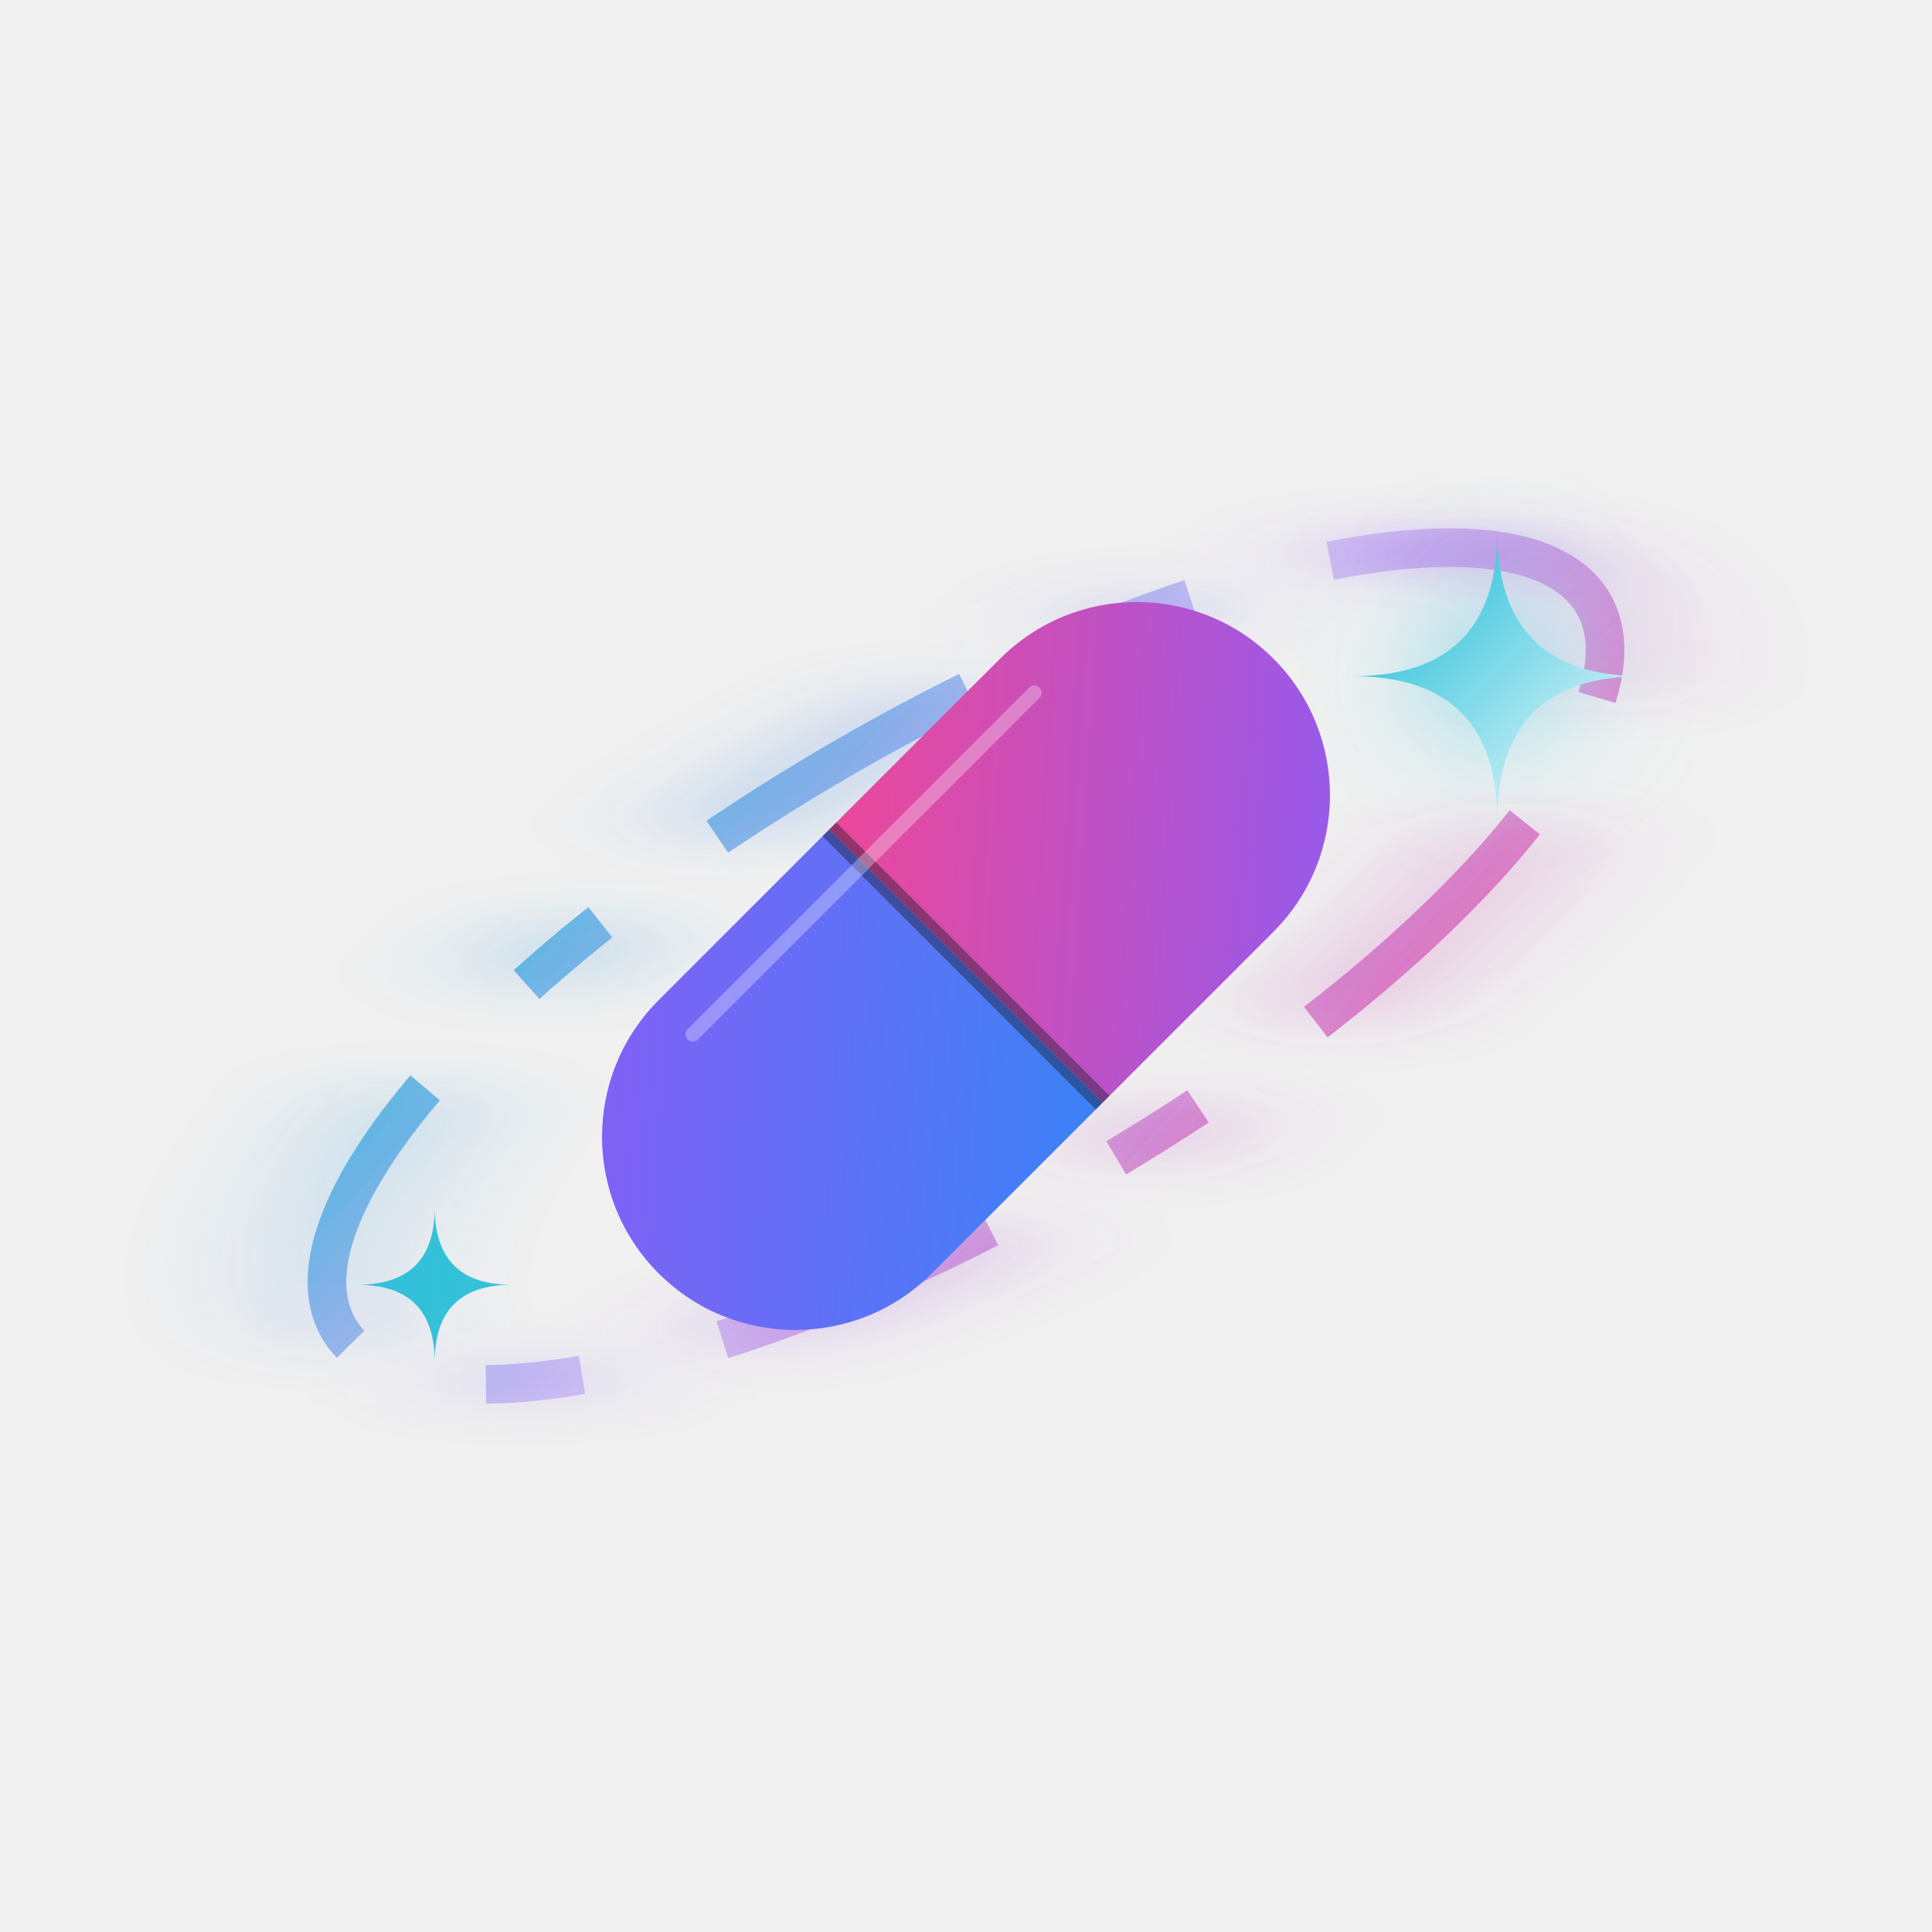
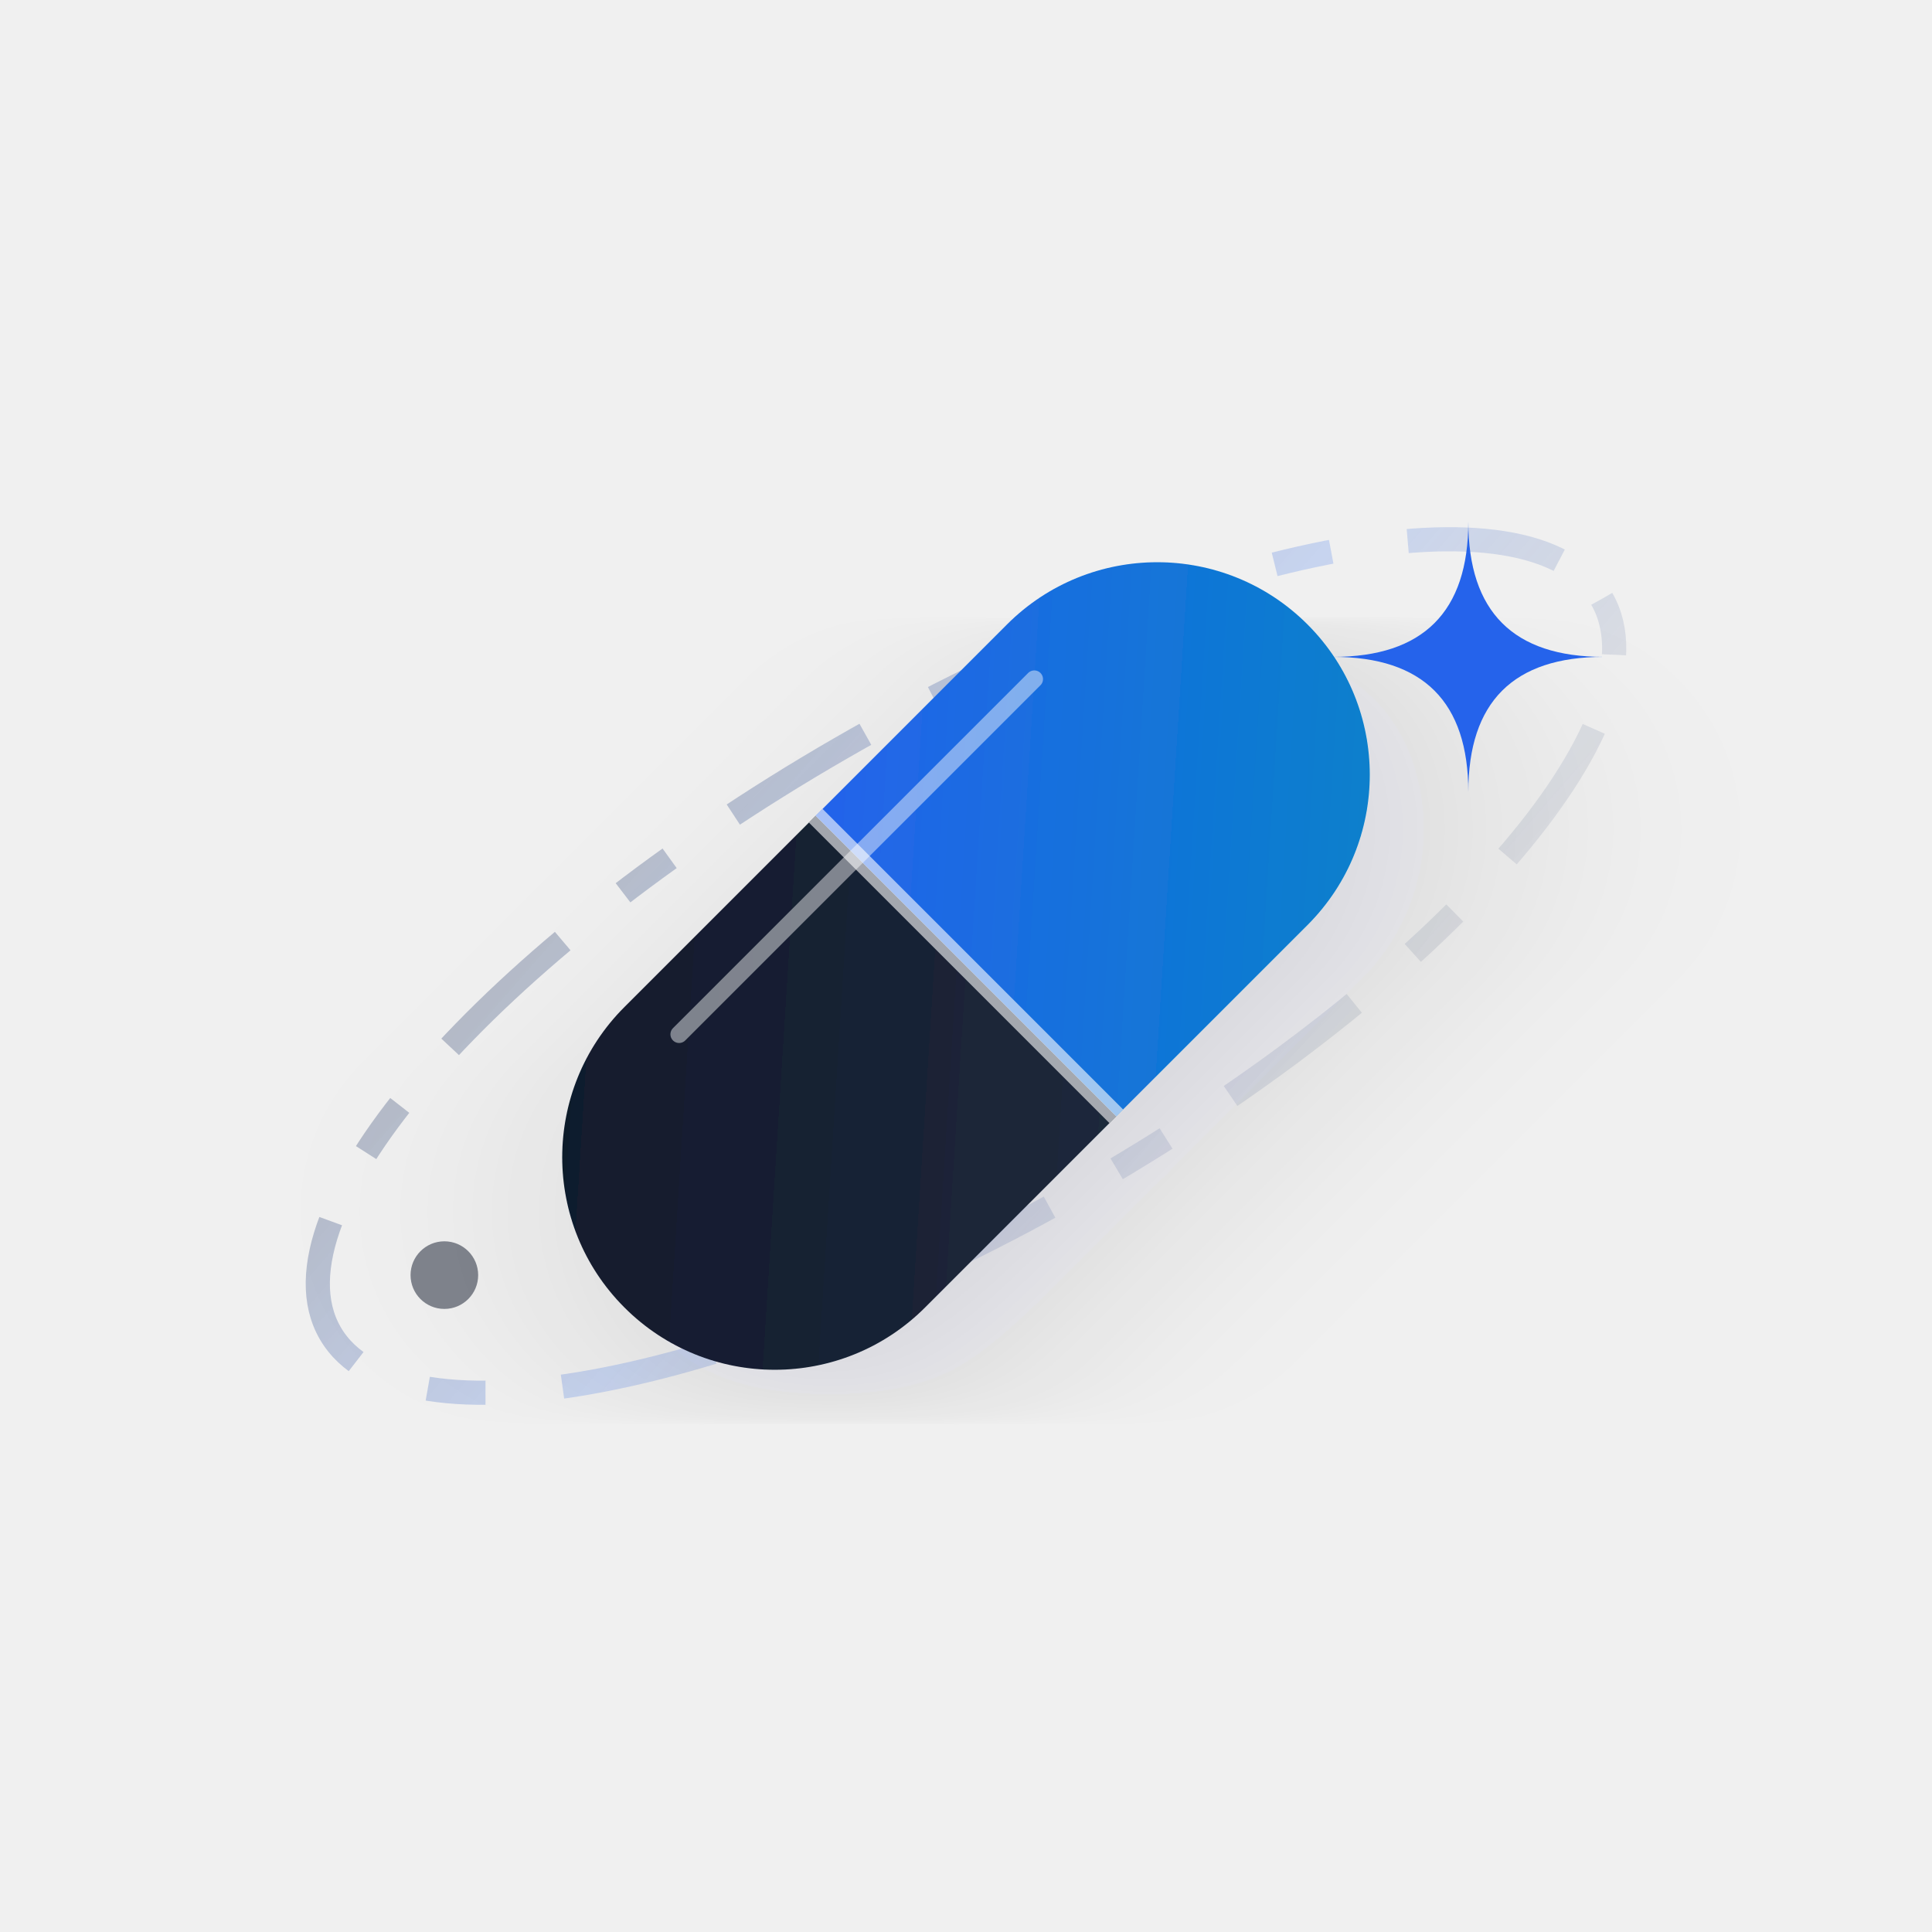
<svg xmlns="http://www.w3.org/2000/svg" viewBox="0 0 200 200" width="100%" height="100%">
  <defs>
    <linearGradient id="capsule-left" x1="0%" y1="0%" x2="100%" y2="100%">
-       <stop offset="0%" stop-color="#8b5cf6" />
-       <stop offset="100%" stop-color="#3b82f6" />
+       <stop offset="0%" stop-color="#0f172a" />
+       <stop offset="100%" stop-color="#1e293b" />
    </linearGradient>
    <linearGradient id="capsule-right" x1="0%" y1="0%" x2="100%" y2="100%">
-       <stop offset="0%" stop-color="#ec4899" />
-       <stop offset="100%" stop-color="#8b5cf6" />
-     </linearGradient>
-     <linearGradient id="sparkle-grad" x1="0%" y1="0%" x2="100%" y2="100%">
-       <stop offset="0%" stop-color="#06b6d4" />
-       <stop offset="100%" stop-color="#ffffff" />
+       <stop offset="0%" stop-color="#2563eb" />
+       <stop offset="100%" stop-color="#0284c7" />
    </linearGradient>
    <linearGradient id="ring-grad" x1="0%" y1="0%" x2="100%" y2="100%">
-       <stop offset="0%" stop-color="#06b6d4" stop-opacity="0.8" />
-       <stop offset="50%" stop-color="#8b5cf6" stop-opacity="0.3" />
-       <stop offset="100%" stop-color="#ec4899" stop-opacity="0.8" />
+       <stop offset="0%" stop-color="#0f172a" stop-opacity="0.3" />
+       <stop offset="50%" stop-color="#2563eb" stop-opacity="0.2" />
+       <stop offset="100%" stop-color="#0f172a" stop-opacity="0.05" />
    </linearGradient>
-     <filter id="neon-glow" x="-20%" y="-20%" width="140%" height="140%">
-       <feGaussianBlur stdDeviation="6" result="blur" />
-       <feMerge>
-         <feMergeNode in="blur" />
-         <feMergeNode in="SourceGraphic" />
-       </feMerge>
+     <filter id="soft-shadow" x="-20%" y="-20%" width="140%" height="140%">
+       <feDropShadow dx="0" dy="8" stdDeviation="12" flood-color="#0f172a" flood-opacity="0.12" />
    </filter>
  </defs>
-   <ellipse cx="100" cy="100" rx="75" ry="25" transform="rotate(-30, 100, 100)" fill="none" stroke="url(#ring-grad)" stroke-width="4" filter="url(#neon-glow)" stroke-dasharray="10 15 30 15" />
-   <g transform="rotate(-45, 100, 100)">
-     <path d="M 75 80 A 20 20 0 0 0 75 120 L 100 120 L 100 80 Z" fill="url(#capsule-left)" />
-     <path d="M 100 80 L 125 80 A 20 20 0 0 1 125 120 L 100 120 Z" fill="url(#capsule-right)" />
-     <line x1="100" y1="80" x2="100" y2="120" stroke="#0e131f" stroke-width="2" opacity="0.4" />
-     <path d="M 75 85 Q 100 85 125 85" fill="none" stroke="#ffffff" stroke-width="1.5" opacity="0.3" stroke-linecap="round" />
+   <ellipse cx="100" cy="100" rx="76" ry="26" transform="rotate(-30, 100, 100)" fill="none" stroke="url(#ring-grad)" stroke-width="2.5" stroke-dasharray="6 8 16 8" />
+   <g transform="rotate(-45, 100, 100)" filter="url(#soft-shadow)">
+     <path d="M 72 78 A 22 22 0 0 0 72 122 L 100 122 L 100 78 Z" fill="url(#capsule-left)" />
+     <path d="M 100 78 L 128 78 A 22 22 0 0 1 128 122 L 100 122 Z" fill="url(#capsule-right)" />
+     <line x1="100" y1="78" x2="100" y2="122" stroke="#ffffff" stroke-width="2" opacity="0.6" />
+     <path d="M 74 84 Q 100 84 126 84" fill="none" stroke="#ffffff" stroke-width="1.8" opacity="0.45" stroke-linecap="round" />
  </g>
-   <path d="M 155 55 Q 155 70 170 70 Q 155 70 155 85 Q 155 70 140 70 Q 155 70 155 55 Z" fill="url(#sparkle-grad)" filter="url(#neon-glow)" />
-   <path d="M 45 125 Q 45 133 53 133 Q 45 133 45 141 Q 45 133 37 133 Q 45 133 45 125 Z" fill="#06b6d4" opacity="0.8" />
+   <path d="M 152 54 Q 152 68 166 68 Q 152 68 152 82 Q 152 68 138 68 Q 152 68 152 54 Z" fill="#2563eb" />
+   <circle cx="46" cy="132" r="3.5" fill="#0f172a" opacity="0.5" />
</svg>
